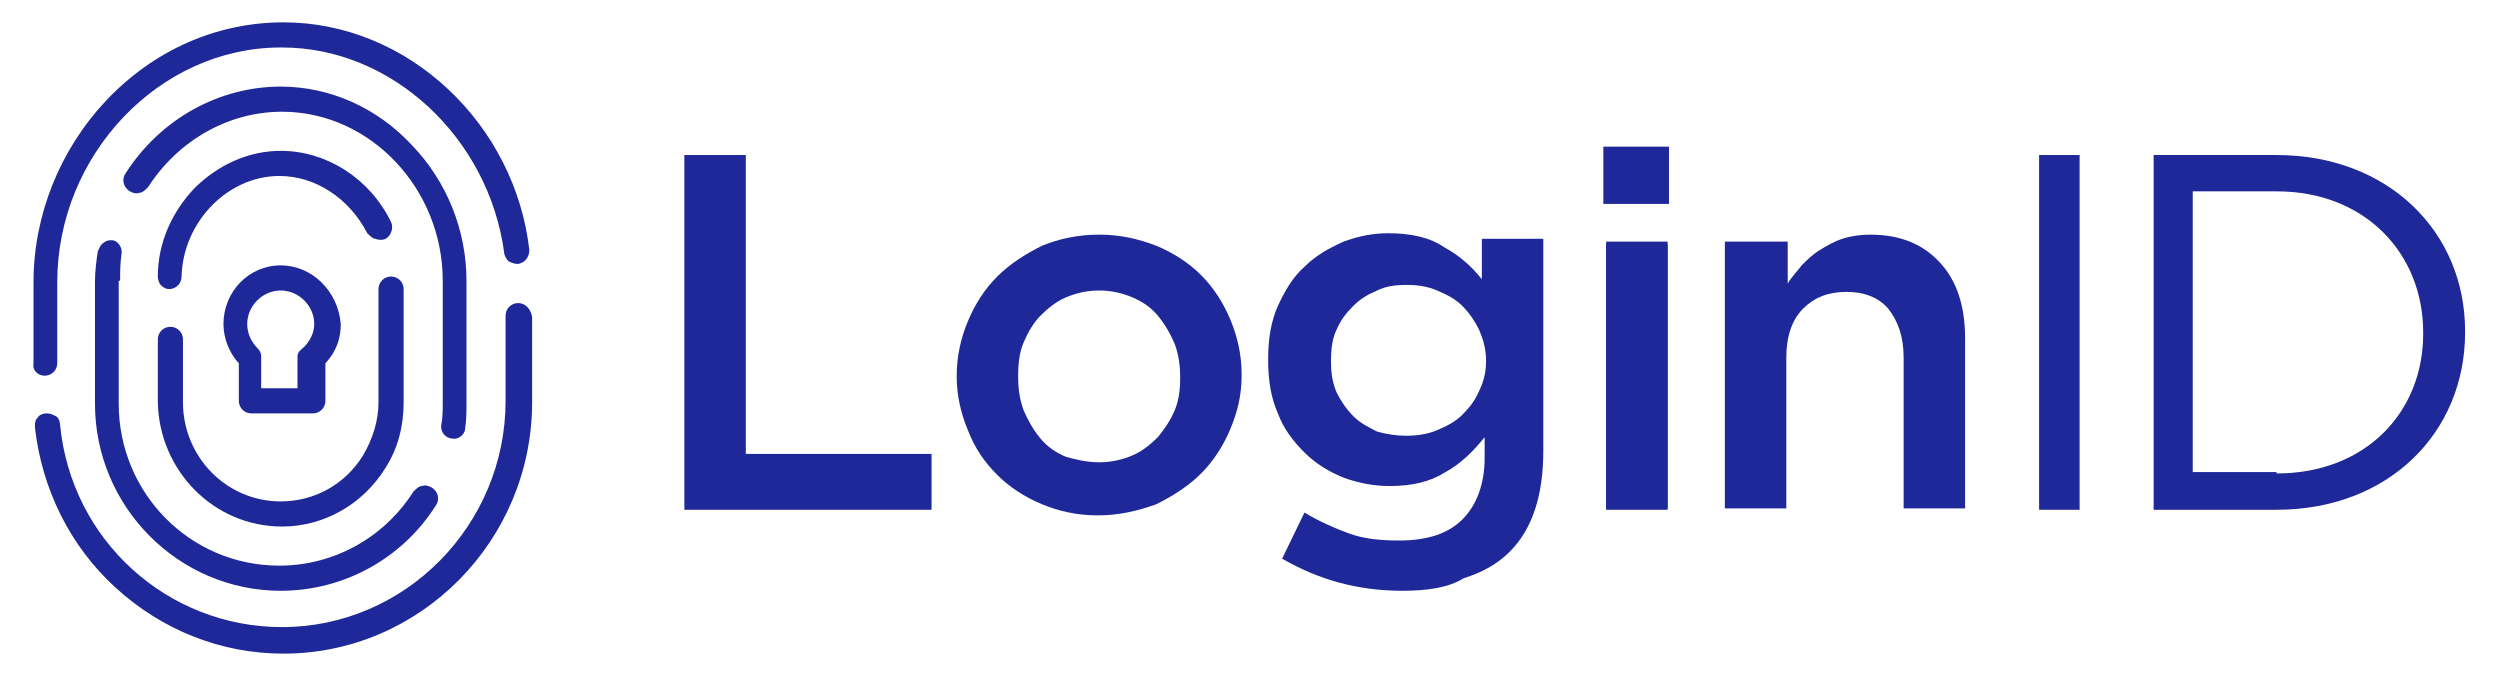
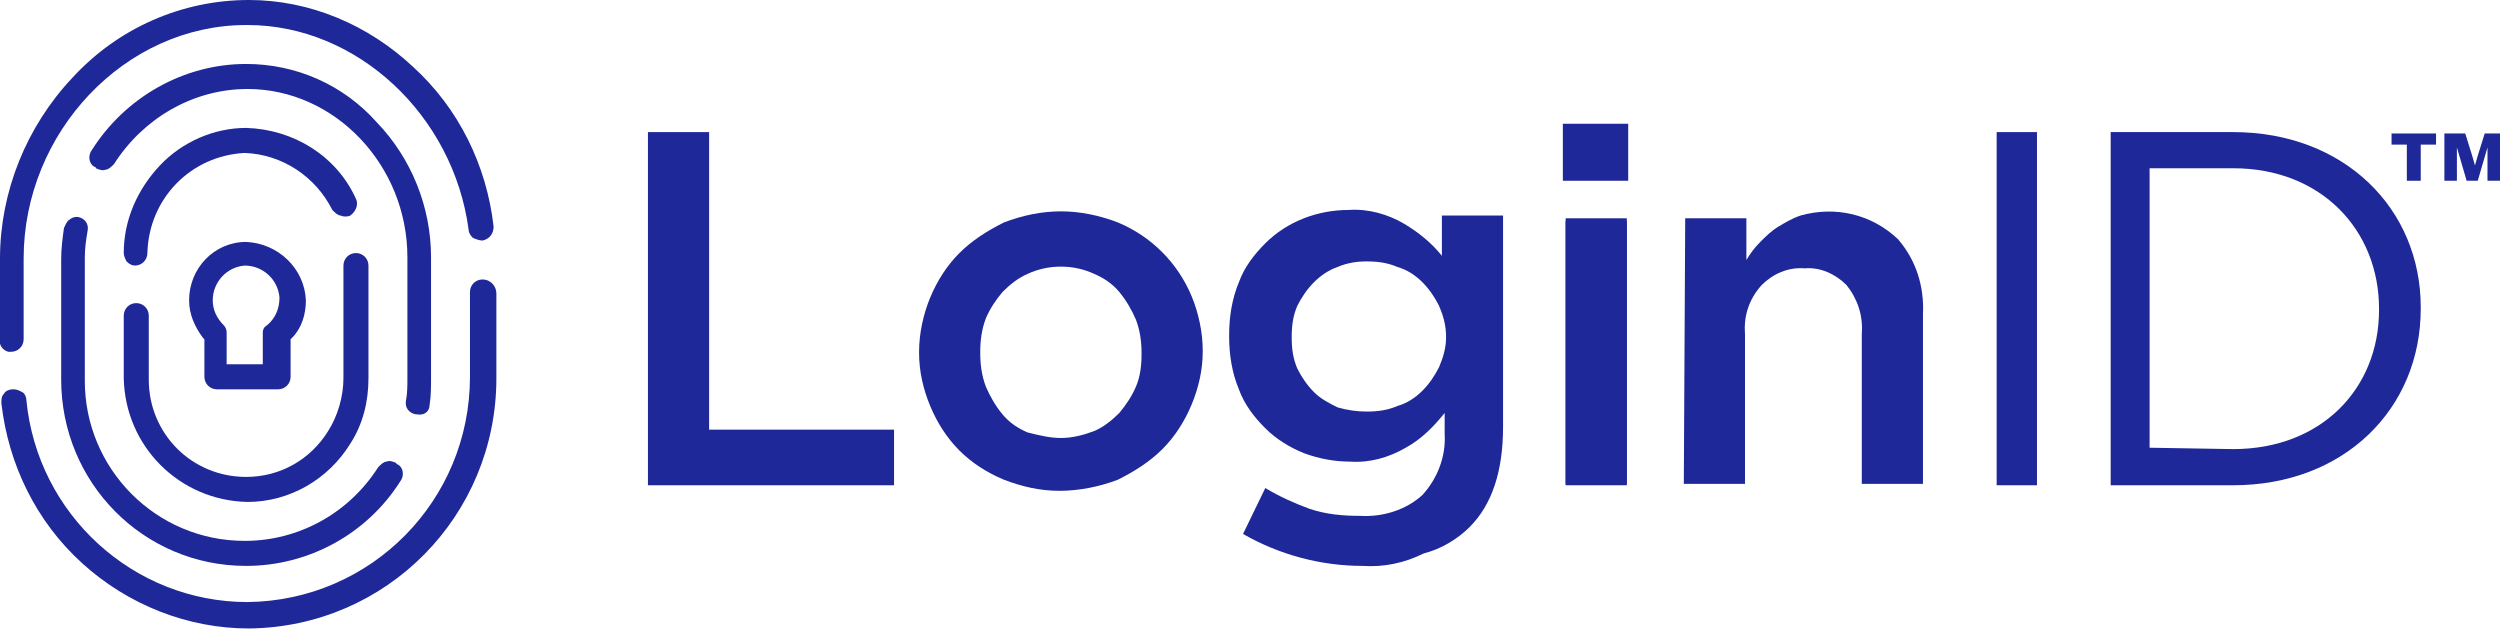
- <svg xmlns="http://www.w3.org/2000/svg" version="1.1" id="Layer_1" x="0px" y="0px" viewBox="0 0 179 49.1" style="enable-background:new 0 0 179 49.1;" xml:space="preserve">
+ <svg xmlns="http://www.w3.org/2000/svg" version="1.1" id="Layer_1" x="0px" y="0px" viewBox="0 0 179.8 45.2" style="enable-background:new 0 0 179.8 45.2;" xml:space="preserve">
  <style type="text/css">
	.st0{fill:#1E2898;}
</style>
-   <g>
-     <path class="st0" d="M49,11.1h4.4v21.4h13.3v4H49V11.1z" />
-     <path class="st0" d="M78.6,36.9c-1.5,0-2.8-0.3-4-0.8c-1.2-0.5-2.3-1.2-3.2-2.1c-0.9-0.9-1.6-1.9-2.1-3.2c-0.5-1.2-0.8-2.5-0.8-3.8   v-0.1c0-1.4,0.3-2.7,0.8-3.9c0.5-1.2,1.2-2.3,2.1-3.2c0.9-0.9,2-1.6,3.2-2.2c1.2-0.5,2.6-0.8,4.1-0.8c1.5,0,2.8,0.3,4.1,0.8   c1.2,0.5,2.3,1.2,3.2,2.1c0.9,0.9,1.6,2,2.1,3.2c0.5,1.2,0.8,2.5,0.8,3.9v0.1c0,1.4-0.3,2.6-0.8,3.8c-0.5,1.2-1.2,2.3-2.1,3.2   c-0.9,0.9-2,1.6-3.2,2.2C81.4,36.6,80.1,36.9,78.6,36.9z M78.7,33.1c0.9,0,1.7-0.2,2.4-0.5c0.7-0.3,1.3-0.8,1.8-1.3   c0.5-0.6,0.9-1.2,1.2-1.9c0.3-0.7,0.4-1.5,0.4-2.3v-0.1c0-0.8-0.1-1.6-0.4-2.4c-0.3-0.7-0.7-1.4-1.2-2c-0.5-0.6-1.1-1-1.8-1.3   c-0.7-0.3-1.5-0.5-2.4-0.5c-0.9,0-1.7,0.2-2.4,0.5c-0.7,0.3-1.3,0.8-1.8,1.3c-0.5,0.5-0.9,1.2-1.2,1.9c-0.3,0.7-0.4,1.5-0.4,2.4   v0.1c0,0.8,0.1,1.6,0.4,2.4c0.3,0.7,0.7,1.4,1.2,2c0.5,0.6,1.1,1,1.8,1.3C77,32.9,77.8,33.1,78.7,33.1z" />
-     <path class="st0" d="M100.4,42.3c-3.2,0-6-0.8-8.6-2.3l1.6-3.3c1,0.6,2.1,1.1,3.2,1.5c1.1,0.4,2.3,0.5,3.6,0.5c2,0,3.5-0.5,4.5-1.5   c1-1,1.6-2.5,1.6-4.4v-1.5c-0.8,1-1.7,1.9-2.8,2.5c-1.1,0.7-2.4,1-4,1c-1.1,0-2.2-0.2-3.3-0.6c-1-0.4-2-1-2.8-1.8   c-0.8-0.8-1.5-1.7-1.9-2.8c-0.5-1.1-0.7-2.4-0.7-3.8v-0.1c0-1.4,0.2-2.7,0.7-3.8c0.5-1.1,1.1-2.1,1.9-2.8c0.8-0.8,1.7-1.3,2.8-1.8   c1.1-0.4,2.1-0.6,3.2-0.6c1.6,0,3,0.3,4,1c1.1,0.6,2,1.4,2.7,2.3v-2.9h4.4v15.2c0,3.2-0.8,5.6-2.4,7.2c-0.9,0.9-2,1.5-3.3,1.9   C103.7,42.1,102.1,42.3,100.4,42.3z M100.7,31.2c0.7,0,1.5-0.1,2.2-0.4c0.7-0.3,1.3-0.6,1.8-1.1c0.5-0.5,0.9-1,1.2-1.7   c0.3-0.6,0.5-1.3,0.5-2.1v-0.1c0-0.8-0.2-1.5-0.5-2.2c-0.3-0.6-0.7-1.2-1.2-1.7c-0.5-0.5-1.1-0.8-1.8-1.1c-0.7-0.3-1.4-0.4-2.2-0.4   c-0.8,0-1.5,0.1-2.1,0.4c-0.7,0.3-1.2,0.6-1.7,1.1c-0.5,0.5-0.9,1-1.2,1.7c-0.3,0.6-0.4,1.4-0.4,2.2v0.1c0,0.8,0.1,1.5,0.4,2.2   c0.3,0.6,0.7,1.2,1.2,1.7c0.5,0.5,1.1,0.8,1.7,1.1C99.3,31.1,100,31.2,100.7,31.2z" />
-     <path class="st0" d="M115,17.3h4.4v19.2H115V17.3z" />
-     <path class="st0" d="M123.6,17.3h4.4v3c0.3-0.5,0.7-0.9,1-1.3c0.4-0.4,0.8-0.8,1.3-1.1c0.5-0.3,1-0.6,1.6-0.8   c0.6-0.2,1.3-0.3,2-0.3c2.2,0,3.8,0.7,5,2c1.2,1.3,1.8,3.1,1.8,5.4v12.2h-4.4V25.6c0-1.5-0.4-2.6-1.1-3.5c-0.7-0.8-1.7-1.2-3-1.2   c-1.3,0-2.3,0.4-3.1,1.2c-0.8,0.8-1.2,2-1.2,3.5v10.8h-4.4V17.3z" />
-   </g>
-   <g>
-     <path class="st0" d="M146,11.1h2.9v25.4H146V11.1z" />
-     <path class="st0" d="M154.2,11.1h8.8c8,0,13.5,5.5,13.5,12.6v0.1c0,7.2-5.5,12.7-13.5,12.7h-8.8V11.1z M163,33.9   c6.4,0,10.5-4.4,10.5-10v-0.1c0-5.6-4.1-10.1-10.5-10.1h-6v20.1H163z" />
-   </g>
-   <g>
-     <path class="st0" d="M114.8,10.5h4.7v4.1h-4.7V10.5z M115,17.5h4.4v18.9H115V17.5z" />
-   </g>
-   <g>
-     <path class="st0" d="M26.9,17.1c0.2,0.1,0.5,0.1,0.7,0c0.4-0.2,0.6-0.8,0.4-1.2c-1.5-3.1-4.6-5.1-7.9-5.1c-2.3,0-4.5,1-6.2,2.7   c-1.6,1.7-2.6,3.9-2.6,6.3c0,0.2,0.1,0.5,0.2,0.6c0.2,0.2,0.4,0.3,0.6,0.3c0.5,0,0.9-0.4,0.9-0.9c0.1-3.9,3.3-7.2,7-7.2   c2.6,0,5,1.6,6.3,4.1C26.5,16.9,26.7,17.1,26.9,17.1z" />
-     <path class="st0" d="M20.2,37.7c3,0,5.8-1.6,7.4-4.2c0.9-1.4,1.3-3,1.3-4.7v-8.1c0-0.5-0.4-0.9-0.9-0.9c-0.5,0-0.9,0.4-0.9,0.9v8.1   c0,1.3-0.4,2.6-1.1,3.8l0,0c-1.3,2.1-3.5,3.3-5.9,3.3c-3.9,0-7-3.2-7-7.1v-4.5c0-0.5-0.4-0.9-0.9-0.9c-0.5,0-0.9,0.4-0.9,0.9v4.5   C11.4,33.7,15.3,37.7,20.2,37.7z" />
-     <path class="st0" d="M8.6,20.1c0-0.6,0-1.2,0.1-1.9c0.1-0.5-0.3-1-0.7-1c0,0-0.1,0-0.1,0c-0.2,0-0.4,0.1-0.5,0.2   c-0.2,0.1-0.3,0.4-0.4,0.6c-0.1,0.7-0.2,1.4-0.2,2.2v8.7c0,7.4,6,13.4,13.3,13.4c4.5,0,8.7-2.3,11.1-6.1c0.3-0.4,0.2-1-0.3-1.3   c-0.2-0.1-0.4-0.2-0.7-0.1c-0.2,0-0.4,0.2-0.6,0.4c-2.1,3.3-5.7,5.3-9.6,5.3c-6.4,0-11.5-5.2-11.5-11.6V20.1z" />
-     <path class="st0" d="M33.3,30.7c0.1-0.6,0.1-1.2,0.1-1.9v-8.7c0-3.6-1.4-7.1-3.9-9.7c-2.5-2.7-5.9-4.2-9.4-4.2   c-4.4,0-8.6,2.3-11.1,6.2c-0.3,0.4-0.2,1,0.3,1.3c0.2,0.1,0.4,0.2,0.7,0.1c0.2,0,0.4-0.2,0.6-0.4c2.2-3.4,5.8-5.4,9.6-5.4   c6.3,0,11.5,5.5,11.5,12.1v8.7c0,0.5,0,1.1-0.1,1.6c-0.1,0.5,0.3,1,0.8,1C32.8,31.5,33.3,31.1,33.3,30.7z" />
-     <path class="st0" d="M3.2,26.9c0.5,0,0.9-0.4,0.9-0.9v-5.8c0-9.1,7.3-16.8,16-16.8h0.1c7.9,0,14.8,6.5,15.9,14.7   c0,0.2,0.2,0.5,0.3,0.6c0.2,0.1,0.4,0.2,0.7,0.2c0.5-0.1,0.8-0.5,0.8-1c-0.5-4.4-2.6-8.5-5.8-11.5c-3.3-3.1-7.5-4.8-11.8-4.8   c-4.8,0-9.3,2-12.7,5.6c-3.3,3.5-5.2,8.2-5.2,13V26C2.3,26.5,2.7,26.9,3.2,26.9z" />
-     <path class="st0" d="M37.1,21.7c-0.5,0-0.9,0.4-0.9,0.9v6.1c0,8.9-7.2,16.2-16,16.2c-8.2,0-15.1-6.2-15.9-14.5   c0-0.2-0.1-0.5-0.3-0.6c-0.2-0.1-0.4-0.2-0.6-0.2c0,0-0.1,0-0.1,0l0,0c-0.2,0-0.5,0.1-0.6,0.3c-0.2,0.2-0.2,0.4-0.2,0.7   c0.5,4.4,2.5,8.5,5.8,11.5c3.3,3,7.5,4.7,12,4.7c9.8,0,17.8-8.1,17.8-18v-6.1C38,22.1,37.6,21.7,37.1,21.7z" />
-     <path class="st0" d="M20.1,19L20.1,19C20.1,19,20.1,19,20.1,19C20.1,19,20.1,19,20.1,19L20.1,19c-2.3,0-4.1,1.9-4.1,4.2   c0,1,0.4,2,1,2.7l0.1,0.1v2.7c0,0.5,0.4,0.9,0.9,0.9h2.2h0h2.2c0.5,0,0.9-0.4,0.9-0.9v-2.7l0.1-0.1c0.7-0.8,1-1.7,1-2.7   C24.2,20.8,22.3,19,20.1,19z M21.6,25L21.6,25c0,0-0.3,0.2-0.3,0.5c0,0.3,0,2.3,0,2.3h-1.3h0h-1.3c0,0,0-1.9,0-2.3   c0-0.3-0.2-0.5-0.2-0.5l0,0c-0.5-0.5-0.8-1.1-0.8-1.8c0-1.3,1.1-2.4,2.4-2.4c1.3,0,2.4,1.1,2.4,2.4C22.5,23.8,22.2,24.5,21.6,25z" />
+   <g id="Layer_1-2">
+     <path class="st0" d="M46.6,9.5H51v21.4h13.3v4H46.6V9.5z" />
+     <path class="st0" d="M76.2,35.3c-1.4,0-2.7-0.3-4-0.8C71,34,69.9,33.3,69,32.4c-0.9-0.9-1.6-2-2.1-3.2s-0.8-2.5-0.8-3.8v-0.1   c0-1.3,0.3-2.7,0.8-3.9c0.5-1.2,1.2-2.3,2.1-3.2c0.9-0.9,2-1.6,3.2-2.2c1.3-0.5,2.7-0.8,4.1-0.8s2.8,0.3,4.1,0.8   c2.4,1,4.3,2.9,5.3,5.3c0.5,1.2,0.8,2.6,0.8,3.9v0.1c0,1.3-0.3,2.6-0.8,3.8c-0.5,1.2-1.2,2.3-2.1,3.2s-2,1.6-3.2,2.2   C79.1,35,77.6,35.3,76.2,35.3z M76.3,31.5c0.8,0,1.6-0.2,2.4-0.5c0.7-0.3,1.3-0.8,1.8-1.3c0.5-0.6,0.9-1.2,1.2-1.9   c0.3-0.7,0.4-1.5,0.4-2.3v-0.1c0-0.8-0.1-1.6-0.4-2.4c-0.3-0.7-0.7-1.4-1.2-2s-1.1-1-1.8-1.3c-1.5-0.7-3.3-0.7-4.8,0   c-0.7,0.3-1.3,0.8-1.8,1.3c-0.5,0.6-0.9,1.2-1.2,1.9c-0.3,0.8-0.4,1.6-0.4,2.4v0.1c0,0.8,0.1,1.6,0.4,2.4c0.3,0.7,0.7,1.4,1.2,2   s1.1,1,1.8,1.3C74.7,31.3,75.5,31.5,76.3,31.5z" />
+     <path class="st0" d="M98,40.7c-3,0-6-0.8-8.6-2.3l1.6-3.3c1,0.6,2.1,1.1,3.2,1.5c1.2,0.4,2.4,0.5,3.6,0.5c1.6,0.1,3.3-0.4,4.5-1.5   c1.1-1.2,1.7-2.8,1.6-4.4v-1.5c-0.8,1-1.7,1.9-2.8,2.5c-1.2,0.7-2.6,1.1-4,1c-1.1,0-2.2-0.2-3.3-0.6c-1-0.4-2-1-2.8-1.8   s-1.5-1.7-1.9-2.8c-0.5-1.2-0.7-2.5-0.7-3.8v-0.1c0-1.3,0.2-2.6,0.7-3.8c0.4-1.1,1.1-2,1.9-2.8c1.6-1.6,3.8-2.4,6-2.4   c1.4-0.1,2.8,0.3,4,1c1,0.6,2,1.4,2.7,2.3v-2.9h4.4v15.2c0,3.2-0.8,5.6-2.4,7.2c-0.9,0.9-2.1,1.6-3.3,1.9   C101,40.5,99.5,40.8,98,40.7z M98.3,29.6c0.8,0,1.5-0.1,2.2-0.4c0.7-0.2,1.3-0.6,1.8-1.1s0.9-1.1,1.2-1.7c0.3-0.7,0.5-1.4,0.5-2.1   v-0.1c0-0.8-0.2-1.5-0.5-2.2c-0.3-0.6-0.7-1.2-1.2-1.7s-1.1-0.9-1.8-1.1c-0.7-0.3-1.4-0.4-2.2-0.4c-0.7,0-1.4,0.1-2.1,0.4   c-0.6,0.2-1.2,0.6-1.7,1.1s-0.9,1.1-1.2,1.7c-0.3,0.7-0.4,1.4-0.4,2.2v0.1c0,0.8,0.1,1.5,0.4,2.2c0.3,0.6,0.7,1.2,1.2,1.7   s1.1,0.8,1.7,1.1C96.9,29.5,97.6,29.6,98.3,29.6L98.3,29.6z" />
+     <path class="st0" d="M112.6,15.7h4.4v19.2h-4.4V15.7z" />
+     <path class="st0" d="M121.2,15.7h4.4v3c0.3-0.5,0.6-0.9,1-1.3s0.8-0.8,1.3-1.1c0.5-0.3,1-0.6,1.6-0.8c2.5-0.7,5.1-0.1,7,1.7   c1.3,1.5,1.9,3.4,1.8,5.4v12.2h-4.4V24c0.1-1.3-0.3-2.5-1.1-3.5c-0.8-0.8-1.9-1.3-3-1.2c-1.2-0.1-2.3,0.4-3.1,1.2   c-0.9,1-1.3,2.2-1.2,3.5v10.8h-4.4L121.2,15.7L121.2,15.7z" />
+     <path class="st0" d="M143.6,9.5h2.9v25.4h-2.9V9.5z" />
+     <path class="st0" d="M151.8,9.5h8.8c8,0,13.5,5.5,13.5,12.6v0.1c0,7.2-5.5,12.7-13.5,12.7h-8.8V9.5z M160.6,32.3   c6.4,0,10.5-4.4,10.5-10v-0.1c0-5.6-4.1-10.1-10.5-10.1h-6v20.1L160.6,32.3L160.6,32.3z" />
+     <path class="st0" d="M112.4,8.9h4.7V13h-4.7V8.9z M112.6,15.9h4.4v18.9h-4.4V15.9z" />
+     <path class="st0" d="M24.5,15.5c0.2,0.1,0.5,0.1,0.7,0c0.4-0.3,0.6-0.8,0.4-1.2c-1.4-3.1-4.5-5-7.9-5.1c-2.3,0-4.6,1-6.2,2.7   s-2.6,3.9-2.6,6.3c0,0.2,0.1,0.4,0.2,0.6c0.2,0.2,0.4,0.3,0.6,0.3c0.5,0,0.9-0.4,0.9-0.9c0.1-3.9,3.1-7,7-7.2   c2.7,0.1,5.1,1.7,6.3,4.1C24.1,15.3,24.3,15.5,24.5,15.5z" />
+     <path class="st0" d="M17.8,36.1c3,0,5.8-1.6,7.4-4.2c0.9-1.4,1.3-3,1.3-4.7v-8.1c0-0.5-0.4-0.9-0.9-0.9s-0.9,0.4-0.9,0.9v8.1   c0,1.3-0.4,2.7-1.1,3.8l0,0c-1.3,2.1-3.5,3.3-5.9,3.3c-3.9,0-7-3.1-7-7v-0.1v-4.5c0-0.5-0.4-0.9-0.9-0.9s-0.9,0.4-0.9,0.9v4.5   C9,32.1,12.9,36,17.8,36.1z" />
+     <path class="st0" d="M6.1,18.5c0-0.7,0.1-1.3,0.2-1.9c0.1-0.5-0.2-0.9-0.7-1l0,0H5.5c-0.2,0-0.4,0.1-0.5,0.2   c-0.2,0.1-0.3,0.4-0.4,0.6c-0.1,0.7-0.2,1.5-0.2,2.2v8.7c0,7.4,5.9,13.4,13.3,13.4c4.5,0,8.7-2.3,11.1-6.1c0.3-0.4,0.2-1-0.2-1.2   c0,0-0.1,0-0.1-0.1c-0.2-0.1-0.5-0.2-0.7-0.1c-0.2,0-0.4,0.2-0.6,0.4c-2.1,3.3-5.7,5.3-9.6,5.3c-6.4,0-11.5-5.2-11.5-11.5   c0,0,0,0,0-0.1L6.1,18.5L6.1,18.5z" />
+     <path class="st0" d="M30.9,29.1c0.1-0.6,0.1-1.3,0.1-1.9v-8.7c0-3.6-1.4-7.1-3.9-9.7c-2.4-2.7-5.8-4.2-9.4-4.2   C13.2,4.6,9,7,6.6,10.8c-0.3,0.4-0.2,1,0.2,1.2c0,0,0.1,0,0.1,0.1c0.2,0.1,0.5,0.2,0.7,0.1c0.2,0,0.4-0.2,0.6-0.4   c2.1-3.3,5.7-5.4,9.6-5.4c6.3,0,11.5,5.5,11.5,12.1v8.7c0,0.5,0,1.1-0.1,1.6s0.2,0.9,0.7,1H30C30.5,29.9,30.9,29.6,30.9,29.1   L30.9,29.1z" />
+     <path class="st0" d="M0.8,25.3c0.5,0,0.9-0.4,0.9-0.9v-5.8c0-9.1,7.3-16.8,16-16.8h0.1c7.9,0,14.8,6.5,15.9,14.7   c0,0.2,0.1,0.4,0.3,0.6c0.2,0.1,0.5,0.2,0.7,0.2c0.5-0.1,0.8-0.5,0.8-1C35,11.9,33,7.8,29.7,4.8C26.5,1.8,22.3,0,17.9,0   C13.1,0,8.5,2,5.2,5.6C1.9,9.1,0,13.8,0,18.6v5.8c-0.1,0.4,0.2,0.8,0.6,0.9C0.7,25.3,0.8,25.3,0.8,25.3z" />
+     <path class="st0" d="M34.7,20.1c-0.5,0-0.9,0.4-0.9,0.9l0,0v6.1c0,8.9-7.1,16.1-16,16.2C9.6,43.3,2.7,37,1.9,28.8   c0-0.2-0.1-0.5-0.3-0.6C1.4,28.1,1.2,28,1,28H0.9c-0.2,0-0.5,0.1-0.6,0.3c-0.2,0.2-0.2,0.4-0.2,0.7c0.5,4.4,2.5,8.5,5.8,11.5   s7.6,4.7,12,4.7c9.9-0.1,17.8-8.1,17.8-18v-6.1C35.7,20.6,35.3,20.1,34.7,20.1z" />
+     <path class="st0" d="M17.7,17.4L17.7,17.4c-2.3,0-4.1,1.9-4.1,4.2l0,0c0,1,0.4,1.9,1,2.7l0.1,0.1v2.7c0,0.5,0.4,0.9,0.9,0.9H20   c0.5,0,0.9-0.4,0.9-0.9v-2.7l0.1-0.1c0.7-0.7,1-1.7,1-2.7C21.9,19.3,20,17.5,17.7,17.4z M19.2,23.4L19.2,23.4   c-0.2,0.1-0.3,0.3-0.3,0.5v2.3h-2.6v-2.3c0-0.2-0.1-0.4-0.2-0.5l0,0c-0.5-0.5-0.8-1.1-0.8-1.8c0-1.3,1-2.4,2.3-2.5   c1.3,0,2.4,1,2.5,2.3C20.1,22.2,19.8,22.9,19.2,23.4z" />
+     <g>
+       <path class="st0" d="M175.2,9.6v0.8h-1.1V13h-1v-2.6H172V9.6H175.2z" />
+       <path class="st0" d="M179.8,9.6V13h-0.9v-1.3l0-1.1h0l-0.7,2.4h-0.8l-0.7-2.4h0l0,1.1V13h-0.9V9.6h1.5l0.5,1.6l0.2,0.7h0l0.2-0.7    l0.5-1.6H179.8z" />
+     </g>
  </g>
</svg>
